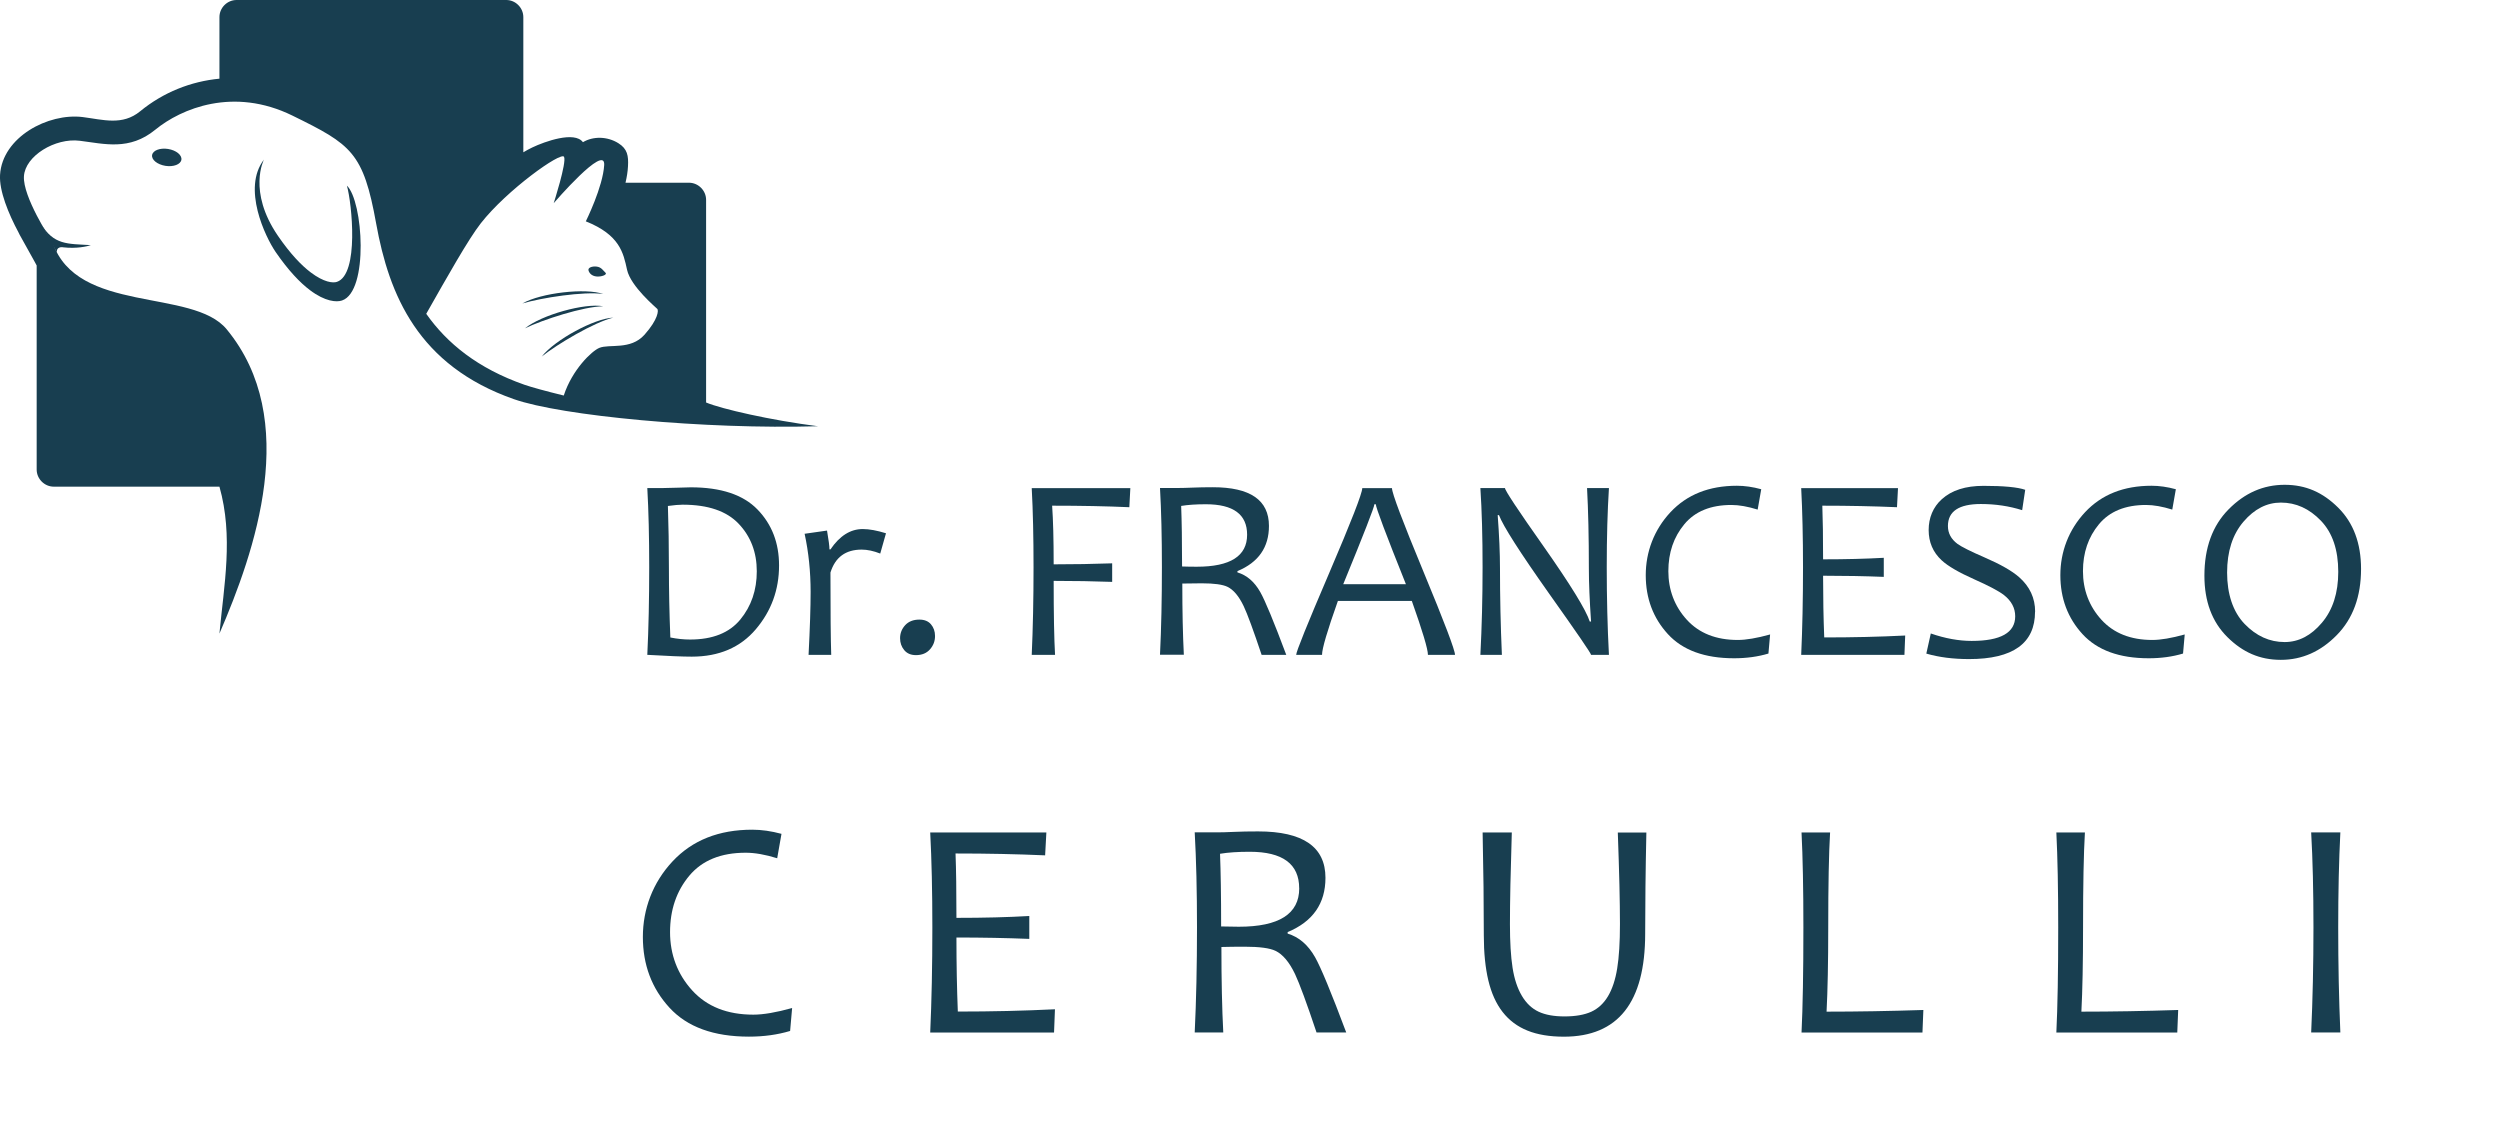
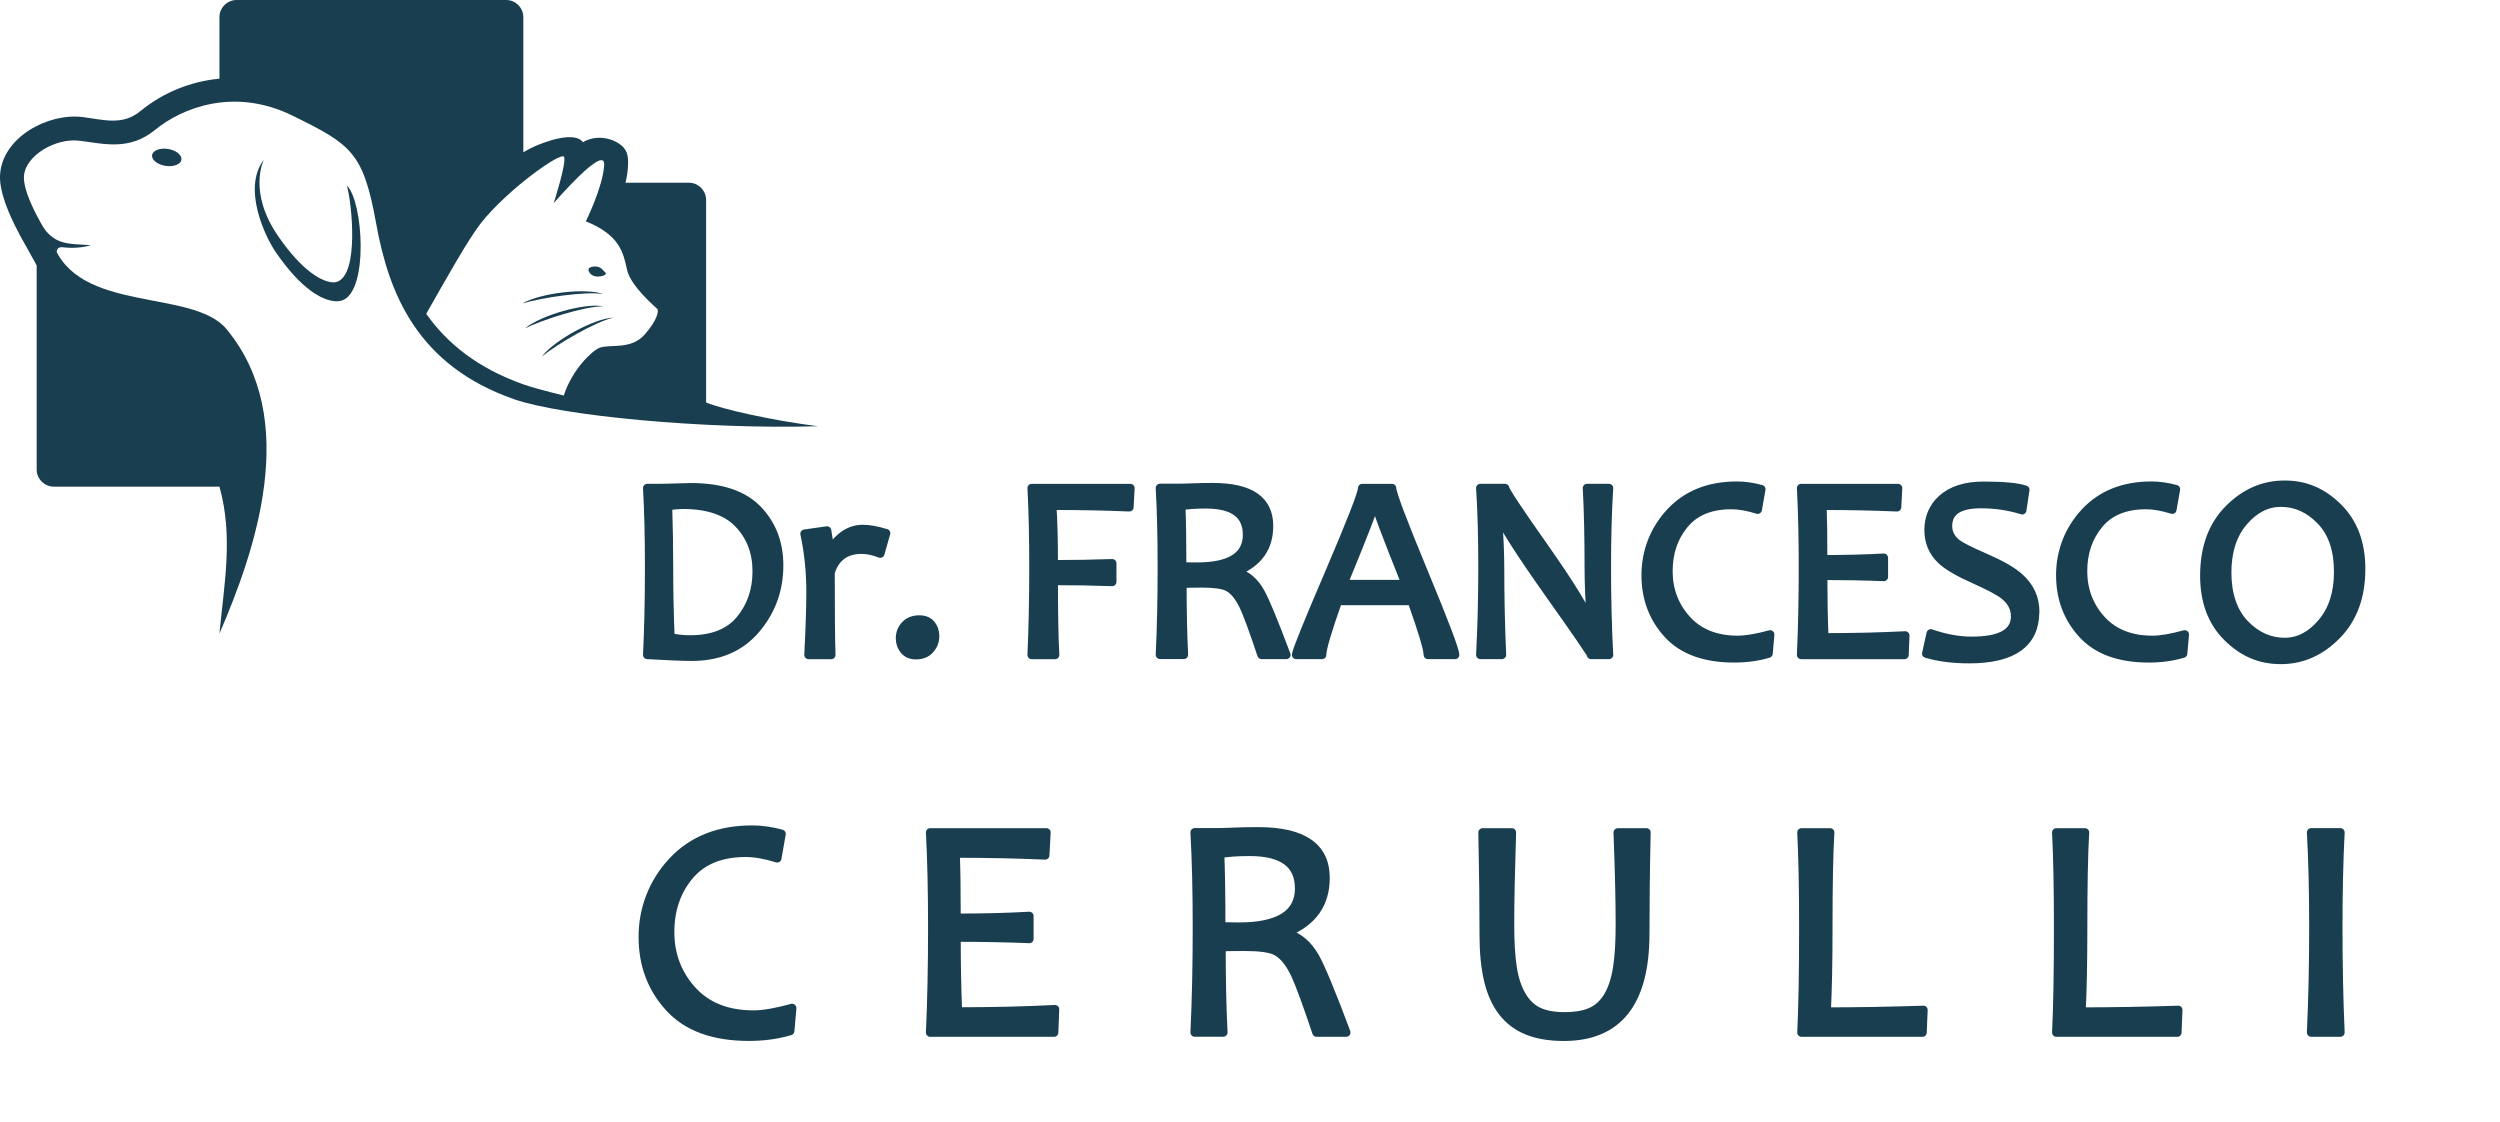
<svg xmlns="http://www.w3.org/2000/svg" id="Livello_2" viewBox="0 0 524.29 235.26">
  <defs>
-     <style>.cls-1,.cls-2{fill:#183e50;}.cls-3{fill:#183e50;}.cls-2{fill-rule:evenodd;}</style>
+     <style>.cls-1,.cls-2{fill:#183e50;}.cls-3{fill:#183e50;stroke:#183e50;stroke-width:1.8;stroke-linejoin:round}.cls-2{fill-rule:evenodd;}</style>
  </defs>
  <g id="Livello_1-2">
    <g>
      <path class="cls-3" d="M163.38,118.59c0,5.08-1.62,9.54-4.87,13.37-3.25,3.83-7.73,5.75-13.44,5.75-1.86,0-4.97-.13-9.32-.38,.27-5.55,.4-11.67,.4-18.37,0-6.3-.13-11.83-.4-16.6h2.95c.72,0,1.81-.03,3.28-.08,1.47-.05,2.43-.08,2.9-.08,6.32,0,10.98,1.55,13.99,4.66,3.01,3.11,4.51,7.01,4.51,11.72Zm-4.67,1.21c0-3.97-1.27-7.3-3.8-9.96-2.53-2.67-6.45-4-11.75-4-.75,0-1.78,.09-3.09,.27,.14,4.17,.21,8.46,.21,12.86,0,4.83,.1,9.74,.3,14.72,1.43,.29,2.81,.43,4.14,.43,4.73,0,8.24-1.4,10.54-4.2,2.3-2.8,3.45-6.17,3.45-10.11Z" />
      <path class="cls-3" d="M185.81,111.82l-1.21,4.27c-1.4-.55-2.7-.83-3.89-.83-3.37,0-5.55,1.6-6.55,4.81,0,8.24,.05,13.99,.16,17.27h-4.75c.29-5.68,.43-10.08,.43-13.21,0-4.24-.42-8.31-1.26-12.19l4.7-.67c.34,1.97,.51,3.29,.51,3.95h.21c1.93-2.85,4.19-4.27,6.77-4.27,1.36,0,2.99,.3,4.89,.89Z" />
      <path class="cls-3" d="M196.09,133.39c0,1.06-.35,1.99-1.06,2.79-.71,.81-1.69,1.21-2.94,1.21-1.06,0-1.88-.35-2.46-1.05s-.87-1.53-.87-2.5c0-1.04,.36-1.95,1.07-2.73,.72-.78,1.71-1.17,2.98-1.17,1.06,0,1.87,.33,2.43,.99,.56,.66,.85,1.48,.85,2.44Z" />
      <path class="cls-3" d="M237.05,102.37l-.21,4c-4.76-.21-10.16-.32-16.19-.32,.21,2.97,.32,7.07,.32,12.3,4.21,0,8.3-.07,12.27-.21v3.89c-3.83-.14-7.92-.21-12.27-.21,0,7,.1,12.17,.29,15.52h-4.89c.25-5.55,.38-11.67,.38-18.37,0-6.3-.12-11.83-.38-16.6h20.68Z" />
      <path class="cls-3" d="M269.76,137.33h-5.18c-1.72-5.14-2.97-8.54-3.76-10.21-1-2.09-2.14-3.45-3.41-4.06-1-.48-2.8-.73-5.4-.73-1.52,0-2.87,.02-4.06,.05,0,5.78,.11,10.76,.32,14.93h-5c.27-5.55,.4-11.67,.4-18.37,0-6.3-.13-11.83-.4-16.6h3.79c.81,0,1.83-.03,3.06-.08s2.65-.08,4.24-.08c7.84,0,11.76,2.7,11.76,8.11,0,4.49-2.2,7.65-6.61,9.48v.27c1.97,.59,3.56,1.96,4.78,4.11,1.02,1.79,2.84,6.18,5.45,13.16Zm-8.22-25.19c0-4.26-2.88-6.39-8.65-6.39-2.06,0-3.79,.12-5.18,.35,.12,3.12,.19,7.35,.19,12.7,1.07,.04,2.1,.05,3.09,.05,7.04,0,10.55-2.24,10.55-6.71Z" />
      <path class="cls-3" d="M305.13,137.33h-5.67c0-1.2-1.13-4.97-3.38-11.31h-15.5c-2.22,6.25-3.33,10.02-3.33,11.31h-5.42c0-.66,2.31-6.39,6.93-17.17,4.62-10.79,6.93-16.72,6.93-17.79h6.23c0,1.06,2.2,6.9,6.61,17.54s6.61,16.44,6.61,17.43Zm-10.29-14.82c-4.21-10.51-6.31-16.1-6.31-16.76h-.3c0,.56-2.17,6.14-6.53,16.76h13.13Z" />
      <path class="cls-3" d="M337.43,137.33h-3.76c0-.3-2.94-4.59-8.81-12.86-6.14-8.68-9.64-14.16-10.5-16.44h-.27c.32,4.31,.48,8.01,.48,11.09,0,6.02,.13,12.08,.4,18.21h-4.51c.3-5.82,.46-11.94,.46-18.37s-.15-11.85-.46-16.6h5.16c0,.5,2.7,4.58,8.11,12.25,5.66,8.06,8.88,13.3,9.67,15.74h.27c-.3-4.37-.46-8.07-.46-11.12,0-6.62-.13-12.25-.38-16.87h4.59c-.3,4.74-.46,10.28-.46,16.6s.15,12.55,.46,18.37Z" />
      <path class="cls-3" d="M371.22,133.06l-.35,4c-2.2,.66-4.6,.99-7.2,.99-6.16,0-10.79-1.69-13.88-5.06-3.1-3.38-4.65-7.5-4.65-12.37s1.73-9.5,5.18-13.2c3.46-3.7,8.1-5.55,13.94-5.55,1.61,0,3.31,.24,5.1,.73l-.75,4.27c-2.06-.64-3.89-.97-5.51-.97-4.33,0-7.62,1.34-9.86,4.03-2.24,2.69-3.36,5.97-3.36,9.86s1.29,7.35,3.87,10.18c2.58,2.83,6.14,4.24,10.69,4.24,1.74,0,3.99-.38,6.77-1.15Z" />
      <path class="cls-3" d="M399.55,133.28l-.16,4.06h-21.65c.25-5.55,.38-11.67,.38-18.37,0-6.3-.13-11.83-.38-16.6h20.3l-.21,4c-4.92-.21-10.14-.32-15.66-.32,.11,2.78,.16,6.53,.16,11.25,4.76,0,9.01-.11,12.73-.32v4c-3.97-.16-8.22-.24-12.73-.24,0,4.6,.08,8.92,.24,12.94,5.94,0,11.6-.13,16.97-.4Z" />
      <path class="cls-3" d="M426.78,128.28c0,6.62-4.61,9.94-13.83,9.94-3.37,0-6.36-.39-8.97-1.15l.94-4.22c3.01,1.04,5.86,1.56,8.57,1.56,6.09,0,9.13-1.72,9.13-5.16,0-1.74-.79-3.22-2.36-4.46-1.06-.82-3.13-1.92-6.23-3.3-3.26-1.45-5.54-2.78-6.85-4-1.81-1.68-2.71-3.8-2.71-6.34s.92-4.81,2.77-6.47c2.06-1.86,4.97-2.79,8.73-2.79,4.26,0,7.18,.28,8.75,.83l-.64,4.27c-2.72-.86-5.61-1.29-8.67-1.29-4.6,0-6.9,1.54-6.9,4.62,0,1.49,.66,2.73,1.99,3.73,.86,.63,2.76,1.58,5.69,2.85,3.35,1.45,5.76,2.83,7.25,4.14,2.24,1.97,3.36,4.39,3.36,7.25Z" />
      <path class="cls-3" d="M458.17,133.06l-.35,4c-2.2,.66-4.6,.99-7.2,.99-6.16,0-10.79-1.69-13.88-5.06-3.1-3.38-4.65-7.5-4.65-12.37s1.73-9.5,5.18-13.2c3.46-3.7,8.1-5.55,13.94-5.55,1.61,0,3.31,.24,5.1,.73l-.75,4.27c-2.06-.64-3.89-.97-5.51-.97-4.33,0-7.62,1.34-9.86,4.03-2.24,2.69-3.36,5.97-3.36,9.86s1.29,7.35,3.87,10.18c2.58,2.83,6.14,4.24,10.69,4.24,1.74,0,3.99-.38,6.77-1.15Z" />
      <path class="cls-3" d="M495.15,119.31c0,5.78-1.69,10.41-5.08,13.87-3.38,3.46-7.3,5.2-11.74,5.2s-8-1.59-11.21-4.77c-3.21-3.18-4.82-7.47-4.82-12.88,0-5.85,1.69-10.5,5.08-13.92,3.38-3.43,7.29-5.14,11.74-5.14s8,1.59,11.21,4.77c3.21,3.18,4.82,7.47,4.82,12.88Zm-4.78,.62c0-4.62-1.21-8.2-3.64-10.73-2.43-2.53-5.22-3.8-8.39-3.8-2.94,0-5.55,1.33-7.84,4-2.29,2.67-3.44,6.23-3.44,10.69s1.22,8.22,3.67,10.76c2.44,2.53,5.24,3.8,8.39,3.8,2.94,0,5.55-1.35,7.83-4.06,2.28-2.7,3.42-6.26,3.42-10.66Z" />
      <path class="cls-3" d="M166.12,211.41l-.42,4.8c-2.64,.79-5.52,1.19-8.64,1.19-7.39,0-12.94-2.02-16.66-6.07-3.72-4.05-5.58-9-5.58-14.84s2.07-11.4,6.22-15.84c4.15-4.44,9.72-6.65,16.73-6.65,1.93,0,3.97,.29,6.12,.87l-.9,5.12c-2.47-.77-4.67-1.16-6.61-1.16-5.2,0-9.14,1.61-11.83,4.83-2.69,3.22-4.03,7.17-4.03,11.83s1.55,8.82,4.64,12.21c3.09,3.4,7.37,5.09,12.83,5.09,2.08,0,4.79-.46,8.12-1.39Z" />
      <path class="cls-3" d="M221.24,211.67l-.19,4.87h-25.97c.3-6.66,.45-14.01,.45-22.04,0-7.56-.15-14.2-.45-19.92h24.36l-.26,4.8c-5.91-.26-12.17-.39-18.79-.39,.13,3.33,.19,7.83,.19,13.5,5.71,0,10.81-.13,15.28-.39v4.8c-4.77-.19-9.86-.29-15.28-.29,0,5.52,.1,10.7,.29,15.53,7.13,0,13.92-.16,20.37-.48Z" />
      <path class="cls-3" d="M282.32,216.53h-6.22c-2.06-6.17-3.57-10.25-4.51-12.25-1.2-2.51-2.57-4.14-4.09-4.87-1.2-.58-3.36-.87-6.48-.87-1.83,0-3.45,.02-4.87,.06,0,6.94,.13,12.91,.39,17.92h-5.99c.32-6.66,.48-14.01,.48-22.04,0-7.56-.16-14.2-.48-19.92h4.54c.97,0,2.19-.03,3.67-.1s3.18-.1,5.09-.1c9.41,0,14.12,3.24,14.12,9.73,0,5.39-2.64,9.18-7.93,11.38v.32c2.36,.71,4.27,2.35,5.74,4.93,1.22,2.15,3.4,7.41,6.54,15.79Zm-9.86-30.23c0-5.11-3.46-7.67-10.38-7.67-2.47,0-4.54,.14-6.22,.42,.15,3.74,.23,8.82,.23,15.24,1.29,.04,2.52,.06,3.71,.06,8.44,0,12.67-2.69,12.67-8.06Z" />
      <path class="cls-3" d="M345.27,174.58c-.09,4.06-.15,7.85-.19,11.38-.04,3.52-.06,6.81-.06,9.86,0,14.39-5.68,21.59-17.05,21.59-2.96,0-5.51-.42-7.62-1.27-2.12-.85-3.86-2.15-5.22-3.9-1.37-1.75-2.36-3.96-3-6.62-.63-2.66-.95-5.81-.95-9.44,0-3.18-.02-6.56-.06-10.14s-.11-7.4-.19-11.46h6.12c-.26,8.19-.39,14.6-.39,19.24,0,3.74,.18,6.78,.55,9.14s1.02,4.31,1.95,5.88c.93,1.57,2.11,2.68,3.53,3.34,1.42,.66,3.22,.98,5.41,.98,2.3,0,4.17-.33,5.61-.98,1.44-.66,2.61-1.74,3.51-3.25s1.55-3.46,1.93-5.83c.39-2.37,.58-5.48,.58-9.33,0-2.28-.04-5-.11-8.17-.08-3.17-.19-6.84-.34-11.01h5.99Z" />
      <path class="cls-3" d="M403.36,211.8l-.19,4.74h-25.36c.26-5.31,.39-12.65,.39-22.04,0-8.08-.13-14.72-.39-19.92h5.99c-.26,4.34-.39,10.98-.39,19.92,0,7.35-.12,13.23-.35,17.66,6.45,0,13.21-.12,20.3-.35Z" />
      <path class="cls-3" d="M456.8,211.8l-.19,4.74h-25.36c.26-5.31,.39-12.65,.39-22.04,0-8.08-.13-14.72-.39-19.92h5.99c-.26,4.34-.39,10.98-.39,19.92,0,7.35-.12,13.23-.35,17.66,6.45,0,13.21-.12,20.3-.35Z" />
      <path class="cls-3" d="M490.81,216.53h-6.12c.32-6.96,.48-14.31,.48-22.04s-.16-14.24-.48-19.92h6.12c-.3,5.87-.45,12.5-.45,19.92,0,7.78,.15,15.13,.45,22.04Z" />
    </g>
    <g>
      <path class="cls-2" d="M49.61,0c-1.96,0-3.59,1.63-3.59,3.59v12.91c-5.97,.57-11.75,2.84-16.63,6.84-3.71,3.05-7.75,1.76-12.04,1.21C10.09,23.65,.49,28.76,.01,36.67c-.2,3.33,1.74,8.11,3.89,12.11,.07,.15,.14,.3,.22,.45l3.22,5.79c.11,.24,.23,.45,.35,.66v42.79c0,1.95,1.63,3.59,3.58,3.59H46.02c2.95,10.46,.96,20.6,0,30.81,7.44-17.25,17.14-44.9,1.51-63.82-7.15-8.66-31.44-3.13-36.51-18.24-.53-.74-6.26-9.58-6-13.84,.25-4.27,6.55-8.1,11.7-7.45,5.16,.64,10.41,2.14,15.85-2.32,5.44-4.45,16.4-9.03,28.77-2.95,12.37,6.07,14.85,7.68,17.55,22.65,2.7,14.95,8.78,29.76,28.88,36.81,9.93,3.49,39.99,6.37,63.77,5.68-9.87-1.25-20.29-3.64-23.46-4.98V41.91c0-1.95-1.63-3.59-3.59-3.59h-13.31c.28-1.21,.47-2.38,.52-3.46,.12-2.18-.11-3.64-2.02-4.83-2.32-1.45-5.29-1.49-7.43-.21-1.75-2.39-8.01-.14-10.61,1.1-.64,.3-1.27,.65-1.89,1.02V3.59c0-1.95-1.62-3.59-3.58-3.59H49.61ZM122.85,46.43s3.61-7.25,3.86-11.84c.24-4.58-10.59,8.02-10.59,8.02,0,0,2.75-8.53,2.17-9.72-.59-1.18-12.03,6.99-17.46,13.94-2.62,3.35-7.06,11.26-11.44,18.98,4.37,6.21,10.82,11.45,20.57,14.87,1.5,.52,4.44,1.33,8.27,2.27,1.76-5.42,5.87-9.34,7.45-9.99,2.12-.88,6.55,.52,9.48-2.76,2.92-3.29,2.95-5.11,2.7-5.4-.25-.29-5.59-4.71-6.36-8.23-.77-3.53-1.51-7.3-8.64-10.15h0Z" />
      <path class="cls-2" d="M35.25,31.24c1.69,.27,2.95,1.28,2.79,2.27-.16,.97-1.66,1.54-3.36,1.27-1.69-.28-2.95-1.28-2.78-2.27,.16-.97,1.66-1.54,3.36-1.27h0Z" />
      <path class="cls-2" d="M13.16,51.85c-.68-.09-1.41,.23-1.2,1.16l-3.45-6.2c2.76,4.65,5.63,4.29,10.55,4.6-.77,.26-2.98,.79-5.89,.45h0Z" />
      <path class="cls-1" d="M55.36,33.46s-3.49,6.63,2.93,16c2.61,3.8,4.93,6.2,6.88,7.67,2.75,2.08,4.65,2.27,5.49,1.98,4.69-1.57,3.14-16.5,2.09-20.18,3.42,3.25,4.62,22.2-1.03,24.09-1.13,.39-3.53,.24-6.73-2.18-2.05-1.55-4.48-4.06-7.19-8-2.15-3.14-7.08-13.38-2.44-19.38h0Z" />
      <path class="cls-1" d="M126.52,61.66c-3.71-1.31-13.03-.26-16.97,1.98,3.97-1.18,12.88-2.58,16.97-1.98h0Z" />
      <path class="cls-1" d="M126.52,64.23c-3.87-.72-12.91,1.79-16.44,4.63,3.74-1.81,12.31-4.59,16.44-4.63h0Z" />
      <path class="cls-1" d="M128.62,66.61c-3.93,.16-12.19,4.6-15.01,8.16,3.25-2.59,10.99-7.2,15.01-8.16h0Z" />
      <path class="cls-2" d="M125.15,55.91c-.98-.12-1.9,.22-1.73,.81,.17,.58,.67,1.14,1.64,1.26,.98,.12,2.39-.35,1.91-.8-.48-.44-.84-1.14-1.82-1.27h0Z" />
    </g>
  </g>
</svg>
